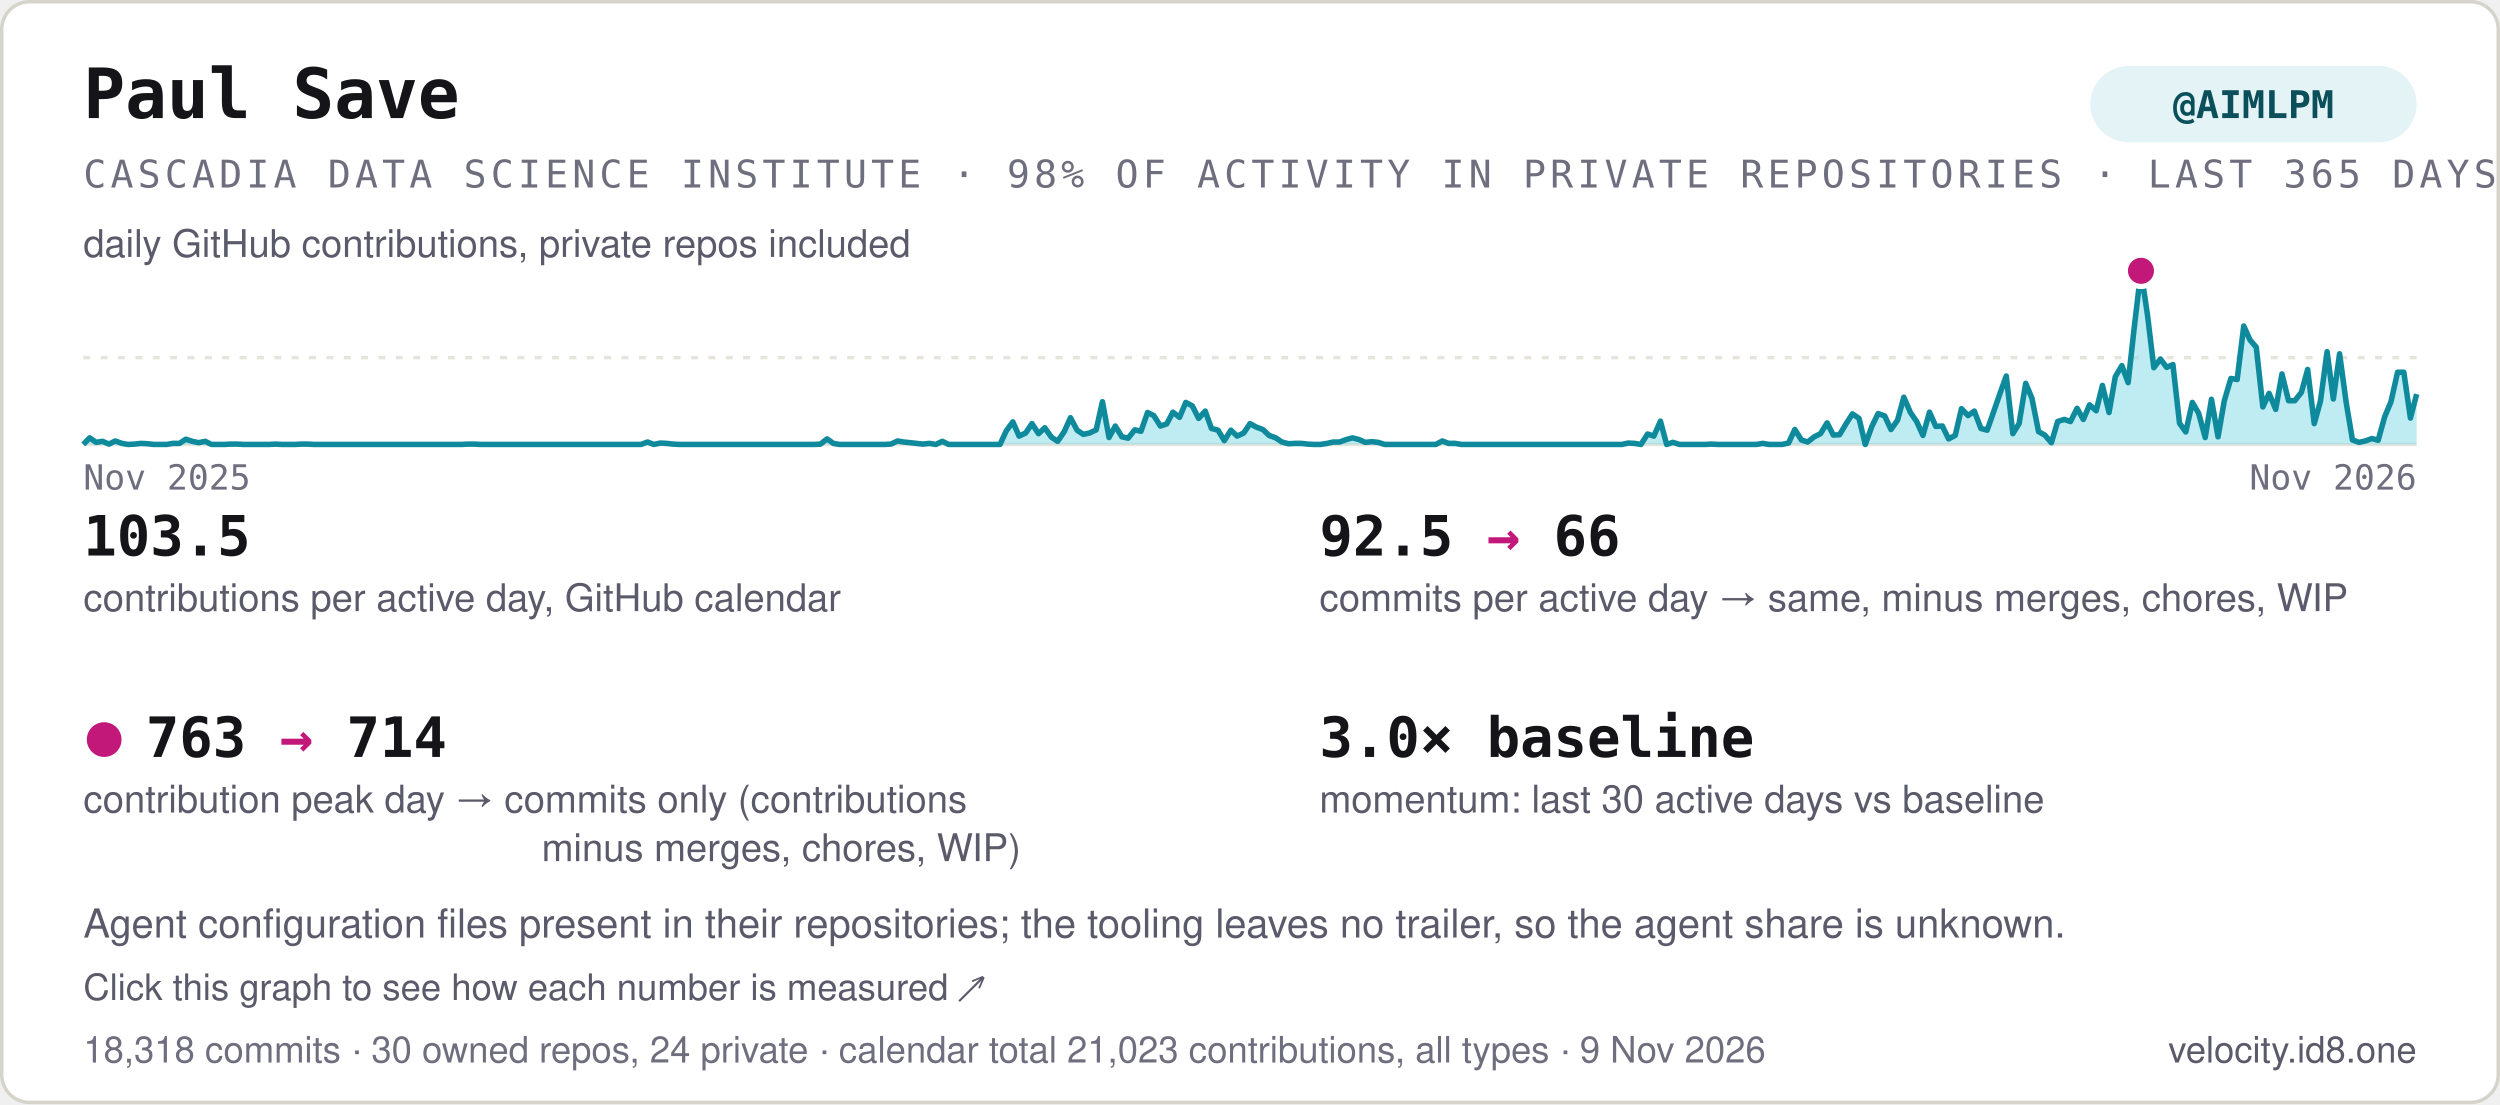
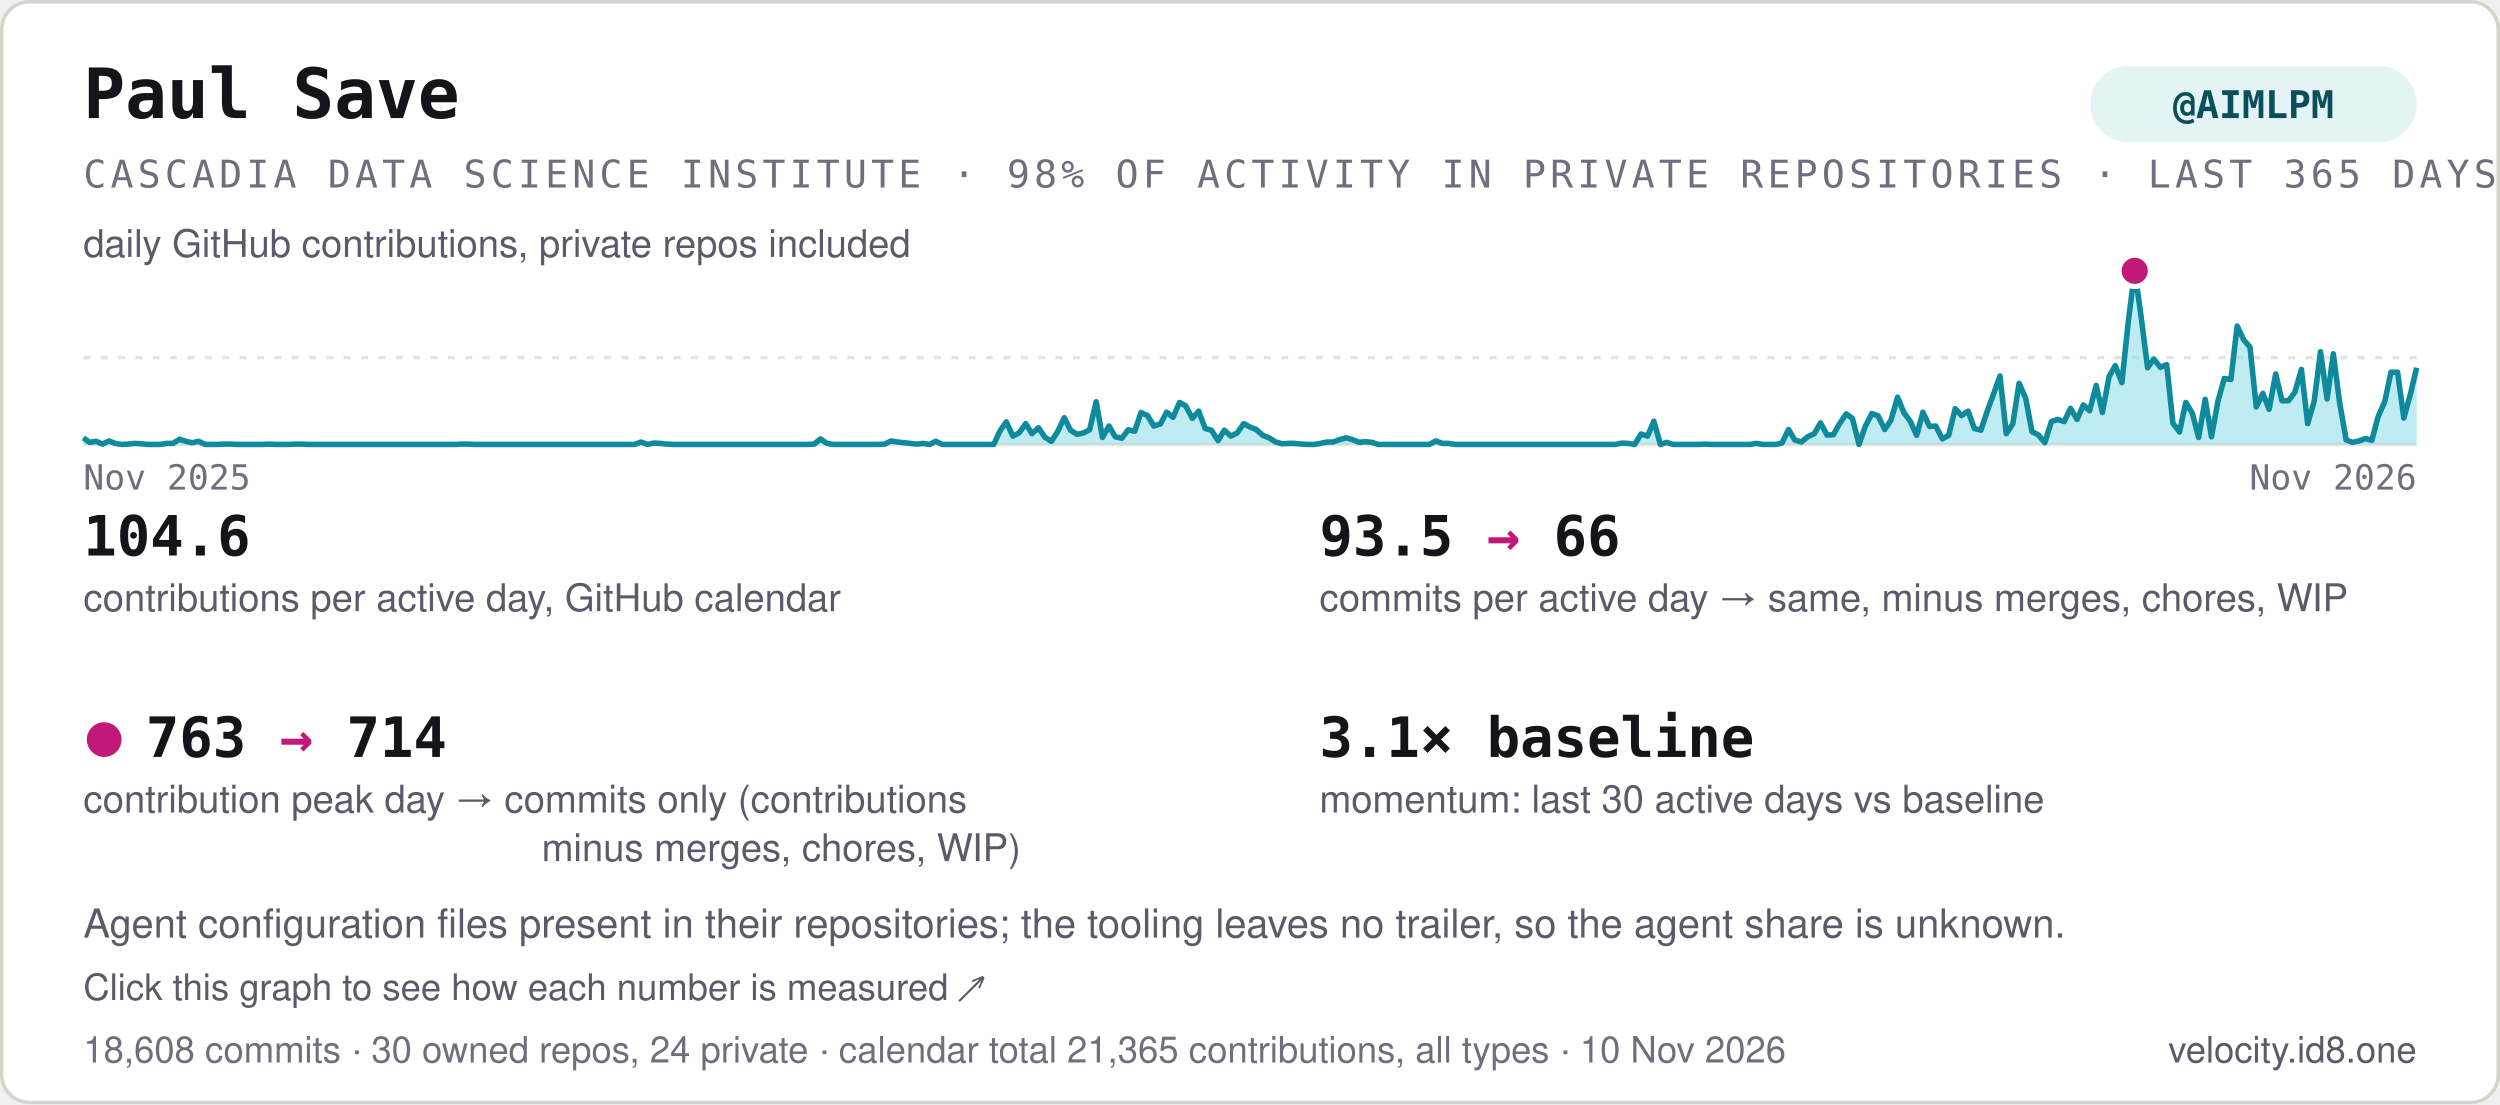
<svg xmlns="http://www.w3.org/2000/svg" width="720" height="318" viewBox="0 0 720 318" role="img" aria-label="Paul Save: Velocity Graph">
  <rect x="0.5" y="0.5" width="719" height="317" rx="8" fill="#FFFFFF" stroke="#D5D3CA" />
  <text x="24" y="34" font-family="Departure Mono, JetBrains Mono, ui-monospace, Menlo, monospace" font-size="20" font-weight="700" fill="#141419">Paul Save</text>
  <text x="24" y="54" font-family="Departure Mono, JetBrains Mono, ui-monospace, Menlo, monospace" font-size="11" letter-spacing="1.2" fill="#6E6E7E">CASCADIA DATA SCIENCE INSTITUTE · 98% OF ACTIVITY IN PRIVATE REPOSITORIES · LAST 365 DAYS</text>
  <rect x="602" y="19" width="94" height="22" rx="11" fill="#E4F3F6" />
  <text x="649" y="34" text-anchor="middle" font-family="Departure Mono, JetBrains Mono, ui-monospace, Menlo, monospace" font-size="11" font-weight="600" fill="#0A4F5A">@AIMLPM</text>
  <line x1="24" x2="696" y1="128" y2="128" stroke="#E6E4DC" />
  <line x1="24" x2="696" y1="103.0" y2="103.0" stroke="#E6E4DC" stroke-dasharray="2 3" />
-   <path d="M24.0,128.0 L25.8,126.1 L27.7,127.4 L29.5,127.1 L31.4,127.9 L33.2,127.0 L35.1,127.7 L36.9,128.0 L38.8,127.9 L40.6,127.7 L42.5,127.8 L44.3,128.0 L46.2,128.0 L48.0,128.0 L49.8,127.7 L51.7,127.7 L53.5,126.5 L55.4,127.1 L57.2,127.5 L59.1,127.1 L60.9,128.0 L62.8,128.0 L64.6,128.0 L66.5,127.9 L68.3,127.9 L70.2,128.0 L72.0,128.0 L73.8,128.0 L75.7,128.0 L77.5,128.0 L79.4,127.9 L81.2,128.0 L83.1,128.0 L84.9,128.0 L86.8,127.9 L88.6,127.9 L90.5,128.0 L92.3,128.0 L94.2,128.0 L96.0,128.0 L97.8,128.0 L99.7,128.0 L101.5,128.0 L103.4,128.0 L105.2,128.0 L107.1,128.0 L108.9,128.0 L110.8,128.0 L112.6,128.0 L114.5,128.0 L116.3,128.0 L118.2,128.0 L120.0,128.0 L121.8,128.0 L123.7,128.0 L125.5,128.0 L127.4,128.0 L129.2,128.0 L131.1,128.0 L132.9,128.0 L134.8,127.9 L136.6,127.9 L138.5,128.0 L140.3,128.0 L142.2,128.0 L144.0,128.0 L145.8,128.0 L147.7,128.0 L149.5,128.0 L151.4,128.0 L153.2,128.0 L155.1,128.0 L156.9,128.0 L158.8,128.0 L160.6,128.0 L162.5,128.0 L164.3,128.0 L166.2,128.0 L168.0,128.0 L169.8,128.0 L171.7,128.0 L173.5,128.0 L175.4,128.0 L177.2,128.0 L179.1,128.0 L180.9,128.0 L182.8,128.0 L184.6,128.0 L186.5,127.3 L188.3,128.0 L190.2,127.6 L192.0,127.7 L193.8,127.9 L195.7,128.0 L197.5,128.0 L199.4,128.0 L201.2,128.0 L203.1,128.0 L204.9,128.0 L206.8,128.0 L208.6,128.0 L210.5,128.0 L212.3,128.0 L214.2,128.0 L216.0,128.0 L217.8,128.0 L219.7,128.0 L221.5,128.0 L223.4,128.0 L225.2,128.0 L227.1,128.0 L228.9,128.0 L230.8,128.0 L232.6,128.0 L234.5,128.0 L236.3,127.9 L238.2,126.4 L240.0,127.7 L241.8,128.0 L243.7,128.0 L245.5,128.0 L247.4,128.0 L249.2,128.0 L251.1,128.0 L252.9,128.0 L254.8,128.0 L256.6,127.9 L258.5,127.0 L260.3,127.3 L262.2,127.5 L264.0,127.7 L265.8,127.9 L267.7,127.7 L269.5,128.0 L271.4,127.1 L273.2,128.0 L275.1,128.0 L276.9,128.0 L278.8,128.0 L280.6,128.0 L282.5,128.0 L284.3,128.0 L286.2,128.0 L288.0,128.0 L289.8,124.1 L291.7,121.5 L293.5,125.6 L295.4,124.7 L297.2,122.0 L299.1,124.9 L300.9,123.2 L302.8,125.9 L304.6,127.1 L306.5,124.3 L308.3,120.3 L310.2,123.9 L312.0,125.1 L313.8,124.7 L315.7,123.8 L317.5,115.7 L319.4,126.0 L321.2,122.7 L323.1,125.8 L324.9,126.2 L326.8,123.8 L328.6,124.2 L330.5,118.8 L332.3,119.7 L334.2,122.7 L336.0,122.1 L337.8,118.7 L339.7,120.2 L341.5,115.9 L343.4,116.9 L345.2,120.5 L347.1,118.4 L348.9,123.4 L350.8,123.9 L352.6,126.9 L354.5,123.9 L356.3,125.6 L358.2,124.7 L360.0,122.0 L361.8,123.0 L363.7,123.7 L365.5,125.4 L367.4,126.1 L369.2,127.3 L371.1,127.8 L372.9,127.7 L374.8,127.7 L376.6,127.9 L378.5,128.0 L380.3,128.0 L382.2,127.7 L384.0,127.3 L385.8,127.3 L387.7,126.6 L389.5,126.1 L391.4,126.6 L393.2,127.4 L395.1,127.2 L396.9,127.4 L398.8,128.0 L400.6,128.0 L402.5,128.0 L404.3,128.0 L406.2,128.0 L408.0,128.0 L409.8,128.0 L411.7,128.0 L413.5,128.0 L415.4,127.0 L417.2,127.7 L419.1,127.7 L420.9,128.0 L422.8,128.0 L424.6,128.0 L426.5,128.0 L428.3,128.0 L430.2,128.0 L432.0,128.0 L433.8,128.0 L435.7,128.0 L437.5,128.0 L439.4,128.0 L441.2,128.0 L443.1,128.0 L444.9,128.0 L446.8,128.0 L448.6,128.0 L450.5,128.0 L452.3,128.0 L454.2,128.0 L456.0,128.0 L457.8,128.0 L459.7,128.0 L461.5,128.0 L463.4,128.0 L465.2,128.0 L467.1,128.0 L468.9,127.6 L470.8,127.7 L472.6,128.0 L474.5,125.0 L476.3,125.6 L478.2,121.3 L480.0,128.0 L481.8,127.4 L483.7,128.0 L485.5,128.0 L487.4,128.0 L489.2,128.0 L491.1,128.0 L492.9,127.9 L494.8,128.0 L496.6,128.0 L498.5,128.0 L500.3,128.0 L502.2,128.0 L504.0,128.0 L505.8,128.0 L507.7,127.7 L509.5,128.0 L511.4,128.0 L513.2,128.0 L515.1,127.6 L516.9,123.7 L518.8,126.7 L520.6,127.3 L522.5,125.8 L524.3,124.9 L526.2,121.8 L528.0,125.3 L529.8,125.2 L531.7,122.0 L533.5,119.2 L535.4,120.5 L537.2,128.0 L539.1,122.8 L540.9,119.1 L542.8,119.8 L544.6,123.7 L546.5,121.0 L548.3,114.4 L550.2,118.8 L552.0,121.4 L553.8,125.4 L555.7,118.7 L557.5,122.8 L559.4,122.7 L561.2,126.4 L563.1,125.4 L564.9,117.7 L566.8,119.7 L568.6,118.4 L570.5,123.4 L572.3,123.9 L574.2,118.5 L576.0,113.3 L577.8,108.3 L579.7,124.9 L581.5,122.0 L583.4,110.4 L585.2,114.7 L587.1,124.3 L588.9,125.3 L590.8,127.5 L592.6,121.4 L594.5,120.8 L596.3,121.4 L598.2,117.6 L600.0,120.8 L601.8,116.6 L603.7,118.3 L605.5,111.0 L607.4,118.8 L609.2,108.5 L611.1,105.3 L612.9,110.2 L614.8,93.1 L616.6,78.0 L618.5,90.9 L620.3,105.9 L622.2,103.4 L624.0,105.8 L625.8,105.0 L627.7,121.9 L629.5,124.4 L631.4,115.9 L633.2,119.0 L635.1,126.0 L636.9,115.0 L638.8,125.8 L640.6,115.4 L642.5,109.0 L644.3,109.3 L646.2,93.9 L648.0,97.9 L649.8,100.0 L651.7,117.2 L653.5,113.3 L655.4,117.9 L657.2,107.7 L659.1,115.4 L660.9,115.4 L662.8,113.0 L664.6,106.4 L666.5,122.0 L668.3,115.5 L670.2,101.3 L672.0,114.9 L673.8,101.9 L675.7,115.9 L677.5,126.7 L679.4,127.4 L681.2,127.0 L683.1,126.3 L684.9,126.8 L686.8,120.0 L688.6,115.7 L690.5,107.2 L692.3,107.2 L694.2,120.4 L696.0,113.5 L696.0,128 L24,128 Z" fill="#8ADCE8" fill-opacity="0.55" />
-   <path d="M24.0,128.0 L25.8,126.1 L27.7,127.4 L29.5,127.1 L31.4,127.9 L33.2,127.0 L35.1,127.7 L36.9,128.0 L38.8,127.9 L40.6,127.7 L42.5,127.8 L44.3,128.0 L46.2,128.0 L48.0,128.0 L49.8,127.7 L51.7,127.7 L53.5,126.5 L55.4,127.1 L57.2,127.5 L59.1,127.1 L60.9,128.0 L62.8,128.0 L64.6,128.0 L66.5,127.9 L68.3,127.9 L70.2,128.0 L72.0,128.0 L73.8,128.0 L75.7,128.0 L77.5,128.0 L79.4,127.9 L81.2,128.0 L83.1,128.0 L84.9,128.0 L86.8,127.9 L88.6,127.9 L90.5,128.0 L92.3,128.0 L94.2,128.0 L96.0,128.0 L97.8,128.0 L99.7,128.0 L101.5,128.0 L103.4,128.0 L105.2,128.0 L107.1,128.0 L108.9,128.0 L110.8,128.0 L112.6,128.0 L114.5,128.0 L116.3,128.0 L118.2,128.0 L120.0,128.0 L121.8,128.0 L123.7,128.0 L125.5,128.0 L127.4,128.0 L129.2,128.0 L131.1,128.0 L132.9,128.0 L134.8,127.9 L136.6,127.9 L138.5,128.0 L140.3,128.0 L142.2,128.0 L144.0,128.0 L145.8,128.0 L147.7,128.0 L149.5,128.0 L151.4,128.0 L153.2,128.0 L155.1,128.0 L156.9,128.0 L158.8,128.0 L160.6,128.0 L162.5,128.0 L164.3,128.0 L166.2,128.0 L168.0,128.0 L169.8,128.0 L171.7,128.0 L173.5,128.0 L175.4,128.0 L177.2,128.0 L179.1,128.0 L180.9,128.0 L182.8,128.0 L184.6,128.0 L186.5,127.3 L188.3,128.0 L190.2,127.6 L192.0,127.7 L193.8,127.9 L195.7,128.0 L197.5,128.0 L199.4,128.0 L201.2,128.0 L203.1,128.0 L204.9,128.0 L206.8,128.0 L208.6,128.0 L210.5,128.0 L212.3,128.0 L214.2,128.0 L216.0,128.0 L217.8,128.0 L219.7,128.0 L221.5,128.0 L223.4,128.0 L225.2,128.0 L227.1,128.0 L228.9,128.0 L230.8,128.0 L232.6,128.0 L234.5,128.0 L236.3,127.9 L238.2,126.4 L240.0,127.7 L241.8,128.0 L243.7,128.0 L245.5,128.0 L247.4,128.0 L249.2,128.0 L251.1,128.0 L252.9,128.0 L254.8,128.0 L256.6,127.9 L258.5,127.0 L260.3,127.3 L262.2,127.5 L264.0,127.7 L265.8,127.9 L267.7,127.7 L269.5,128.0 L271.4,127.1 L273.2,128.0 L275.1,128.0 L276.9,128.0 L278.8,128.0 L280.6,128.0 L282.5,128.0 L284.3,128.0 L286.2,128.0 L288.0,128.0 L289.8,124.1 L291.7,121.5 L293.5,125.6 L295.4,124.7 L297.2,122.0 L299.1,124.9 L300.9,123.2 L302.8,125.9 L304.6,127.1 L306.5,124.3 L308.3,120.3 L310.2,123.9 L312.0,125.1 L313.8,124.7 L315.7,123.8 L317.5,115.7 L319.4,126.0 L321.2,122.7 L323.1,125.8 L324.9,126.2 L326.8,123.8 L328.6,124.2 L330.5,118.8 L332.3,119.7 L334.2,122.7 L336.0,122.1 L337.8,118.7 L339.7,120.2 L341.5,115.9 L343.4,116.9 L345.2,120.5 L347.1,118.4 L348.9,123.4 L350.8,123.9 L352.6,126.9 L354.5,123.9 L356.3,125.6 L358.2,124.7 L360.0,122.0 L361.8,123.0 L363.7,123.7 L365.5,125.4 L367.4,126.1 L369.2,127.3 L371.1,127.8 L372.9,127.7 L374.8,127.7 L376.6,127.9 L378.5,128.0 L380.3,128.0 L382.2,127.7 L384.0,127.3 L385.8,127.3 L387.7,126.6 L389.5,126.1 L391.4,126.6 L393.2,127.4 L395.1,127.2 L396.9,127.4 L398.8,128.0 L400.6,128.0 L402.5,128.0 L404.3,128.0 L406.2,128.0 L408.0,128.0 L409.8,128.0 L411.7,128.0 L413.5,128.0 L415.4,127.0 L417.2,127.7 L419.1,127.7 L420.9,128.0 L422.8,128.0 L424.6,128.0 L426.5,128.0 L428.3,128.0 L430.2,128.0 L432.0,128.0 L433.8,128.0 L435.7,128.0 L437.5,128.0 L439.4,128.0 L441.2,128.0 L443.1,128.0 L444.9,128.0 L446.8,128.0 L448.6,128.0 L450.5,128.0 L452.3,128.0 L454.2,128.0 L456.0,128.0 L457.8,128.0 L459.7,128.0 L461.5,128.0 L463.4,128.0 L465.2,128.0 L467.1,128.0 L468.9,127.6 L470.8,127.7 L472.6,128.0 L474.5,125.0 L476.3,125.6 L478.2,121.3 L480.0,128.0 L481.8,127.4 L483.7,128.0 L485.5,128.0 L487.4,128.0 L489.2,128.0 L491.1,128.0 L492.9,127.9 L494.8,128.0 L496.6,128.0 L498.5,128.0 L500.3,128.0 L502.2,128.0 L504.0,128.0 L505.8,128.0 L507.7,127.7 L509.5,128.0 L511.4,128.0 L513.2,128.0 L515.1,127.6 L516.9,123.7 L518.8,126.7 L520.6,127.3 L522.5,125.8 L524.3,124.9 L526.2,121.8 L528.0,125.3 L529.8,125.2 L531.7,122.0 L533.5,119.2 L535.4,120.5 L537.2,128.0 L539.1,122.8 L540.9,119.1 L542.8,119.8 L544.6,123.7 L546.5,121.0 L548.3,114.4 L550.2,118.8 L552.0,121.4 L553.8,125.4 L555.7,118.7 L557.5,122.8 L559.4,122.7 L561.2,126.4 L563.1,125.4 L564.9,117.7 L566.8,119.7 L568.6,118.4 L570.5,123.4 L572.3,123.9 L574.2,118.5 L576.0,113.3 L577.8,108.3 L579.7,124.9 L581.5,122.0 L583.4,110.4 L585.2,114.7 L587.1,124.3 L588.9,125.3 L590.8,127.5 L592.6,121.4 L594.5,120.8 L596.3,121.4 L598.2,117.6 L600.0,120.8 L601.8,116.6 L603.7,118.3 L605.5,111.0 L607.4,118.8 L609.2,108.5 L611.1,105.3 L612.9,110.2 L614.8,93.1 L616.6,78.0 L618.5,90.9 L620.3,105.9 L622.2,103.4 L624.0,105.8 L625.8,105.0 L627.7,121.9 L629.5,124.4 L631.4,115.9 L633.2,119.0 L635.1,126.0 L636.9,115.0 L638.8,125.8 L640.6,115.4 L642.5,109.0 L644.3,109.3 L646.2,93.9 L648.0,97.9 L649.8,100.0 L651.7,117.2 L653.5,113.3 L655.4,117.9 L657.2,107.7 L659.1,115.4 L660.9,115.4 L662.8,113.0 L664.6,106.4 L666.5,122.0 L668.3,115.5 L670.2,101.3 L672.0,114.9 L673.8,101.9 L675.7,115.9 L677.5,126.7 L679.4,127.4 L681.2,127.0 L683.1,126.3 L684.9,126.8 L686.8,120.0 L688.6,115.7 L690.5,107.2 L692.3,107.2 L694.2,120.4 L696.0,113.5" fill="none" stroke="#0F8A9C" stroke-width="1.6" stroke-linejoin="round" />
-   <circle cx="616.6" cy="78.0" r="4.5" fill="#C2187A" stroke="#FFFFFF" stroke-width="1.5" />
+   <path d="M24.0,126.1 L25.8,127.4 L27.7,127.1 L29.5,127.9 L31.4,127.0 L33.2,127.7 L35.1,128.0 L36.9,127.9 L38.8,127.7 L40.6,127.8 L42.5,128.0 L44.3,128.0 L46.2,128.0 L48.0,127.7 L49.8,127.7 L51.7,126.5 L53.5,127.1 L55.4,127.5 L57.2,127.1 L59.1,128.0 L60.9,128.0 L62.8,128.0 L64.6,127.9 L66.5,127.9 L68.3,128.0 L70.2,128.0 L72.0,128.0 L73.8,128.0 L75.7,128.0 L77.5,127.9 L79.4,128.0 L81.2,128.0 L83.1,128.0 L84.9,127.9 L86.8,127.9 L88.6,128.0 L90.5,128.0 L92.3,128.0 L94.2,128.0 L96.0,128.0 L97.8,128.0 L99.7,128.0 L101.5,128.0 L103.4,128.0 L105.2,128.0 L107.1,128.0 L108.9,128.0 L110.8,128.0 L112.6,128.0 L114.5,128.0 L116.3,128.0 L118.2,128.0 L120.0,128.0 L121.8,128.0 L123.7,128.0 L125.5,128.0 L127.4,128.0 L129.2,128.0 L131.1,128.0 L132.9,127.9 L134.8,127.9 L136.6,128.0 L138.5,128.0 L140.3,128.0 L142.2,128.0 L144.0,128.0 L145.8,128.0 L147.7,128.0 L149.5,128.0 L151.4,128.0 L153.2,128.0 L155.1,128.0 L156.9,128.0 L158.8,128.0 L160.6,128.0 L162.5,128.0 L164.3,128.0 L166.2,128.0 L168.0,128.0 L169.8,128.0 L171.7,128.0 L173.5,128.0 L175.4,128.0 L177.2,128.0 L179.1,128.0 L180.9,128.0 L182.8,128.0 L184.6,127.3 L186.5,128.0 L188.3,127.6 L190.2,127.7 L192.0,127.9 L193.8,128.0 L195.7,128.0 L197.5,128.0 L199.4,128.0 L201.2,128.0 L203.1,128.0 L204.9,128.0 L206.8,128.0 L208.6,128.0 L210.5,128.0 L212.3,128.0 L214.2,128.0 L216.0,128.0 L217.8,128.0 L219.7,128.0 L221.5,128.0 L223.4,128.0 L225.2,128.0 L227.1,128.0 L228.9,128.0 L230.8,128.0 L232.6,128.0 L234.5,127.9 L236.3,126.4 L238.2,127.7 L240.0,128.0 L241.8,128.0 L243.7,128.0 L245.5,128.0 L247.4,128.0 L249.2,128.0 L251.1,128.0 L252.9,128.0 L254.8,127.9 L256.6,127.0 L258.5,127.3 L260.3,127.5 L262.2,127.7 L264.0,127.9 L265.8,127.7 L267.7,128.0 L269.5,127.1 L271.4,128.0 L273.2,128.0 L275.1,128.0 L276.9,128.0 L278.8,128.0 L280.6,128.0 L282.5,128.0 L284.3,128.0 L286.2,128.0 L288.0,124.1 L289.8,121.5 L291.7,125.6 L293.5,124.7 L295.4,122.0 L297.2,124.9 L299.1,123.2 L300.9,125.9 L302.8,127.1 L304.6,124.3 L306.5,120.3 L308.3,123.9 L310.2,125.1 L312.0,124.7 L313.8,123.8 L315.7,115.7 L317.5,126.0 L319.4,122.7 L321.2,125.8 L323.1,126.2 L324.9,123.8 L326.8,124.2 L328.6,118.8 L330.5,119.7 L332.3,122.7 L334.2,122.1 L336.0,118.7 L337.8,120.2 L339.7,115.9 L341.5,116.9 L343.4,120.5 L345.2,118.4 L347.1,123.4 L348.9,123.9 L350.8,126.9 L352.6,123.9 L354.5,125.6 L356.3,124.7 L358.2,122.0 L360.0,123.0 L361.8,123.7 L363.7,125.4 L365.5,126.1 L367.4,127.3 L369.2,127.8 L371.1,127.7 L372.9,127.7 L374.8,127.9 L376.6,128.0 L378.5,128.0 L380.3,127.7 L382.2,127.3 L384.0,127.3 L385.8,126.6 L387.7,126.1 L389.5,126.6 L391.4,127.4 L393.2,127.2 L395.1,127.4 L396.9,128.0 L398.8,128.0 L400.6,128.0 L402.5,128.0 L404.3,128.0 L406.2,128.0 L408.0,128.0 L409.8,128.0 L411.7,128.0 L413.5,127.0 L415.4,127.7 L417.2,127.7 L419.1,128.0 L420.9,128.0 L422.8,128.0 L424.6,128.0 L426.5,128.0 L428.3,128.0 L430.2,128.0 L432.0,128.0 L433.8,128.0 L435.7,128.0 L437.5,128.0 L439.4,128.0 L441.2,128.0 L443.1,128.0 L444.9,128.0 L446.8,128.0 L448.6,128.0 L450.5,128.0 L452.3,128.0 L454.2,128.0 L456.0,128.0 L457.8,128.0 L459.7,128.0 L461.5,128.0 L463.4,128.0 L465.2,128.0 L467.1,127.6 L468.9,127.7 L470.8,128.0 L472.6,125.0 L474.5,125.6 L476.3,121.3 L478.2,128.0 L480.0,127.4 L481.8,128.0 L483.7,128.0 L485.5,128.0 L487.4,128.0 L489.2,128.0 L491.1,127.9 L492.9,128.0 L494.8,128.0 L496.6,128.0 L498.5,128.0 L500.3,128.0 L502.2,128.0 L504.0,128.0 L505.8,127.7 L507.7,128.0 L509.5,128.0 L511.4,128.0 L513.2,127.6 L515.1,123.7 L516.9,126.7 L518.8,127.3 L520.6,125.8 L522.5,124.9 L524.3,121.8 L526.2,125.3 L528.0,125.2 L529.8,122.0 L531.7,119.2 L533.5,120.5 L535.4,128.0 L537.2,122.8 L539.1,119.1 L540.9,119.8 L542.8,123.7 L544.6,121.0 L546.5,114.4 L548.3,118.8 L550.2,121.4 L552.0,125.4 L553.8,118.7 L555.7,122.8 L557.5,122.7 L559.4,126.4 L561.2,125.4 L563.1,117.7 L564.9,119.7 L566.8,118.4 L568.6,123.4 L570.5,123.9 L572.3,118.5 L574.2,113.3 L576.0,108.3 L577.8,124.9 L579.7,122.0 L581.5,110.4 L583.4,114.7 L585.2,124.3 L587.1,125.3 L588.9,127.5 L590.8,121.4 L592.6,120.8 L594.5,121.4 L596.3,117.6 L598.2,120.8 L600.0,116.6 L601.8,118.3 L603.7,111.0 L605.5,118.8 L607.4,108.5 L609.2,105.3 L611.1,110.2 L612.9,93.1 L614.8,78.0 L616.6,90.9 L618.5,105.9 L620.3,103.4 L622.2,105.8 L624.0,105.0 L625.8,121.9 L627.7,124.4 L629.5,115.9 L631.4,119.0 L633.2,126.0 L635.1,115.0 L636.9,125.8 L638.8,115.4 L640.6,109.0 L642.5,109.3 L644.3,93.9 L646.2,97.9 L648.0,100.0 L649.8,117.2 L651.7,113.3 L653.5,117.9 L655.4,107.7 L657.2,115.4 L659.1,115.4 L660.9,113.0 L662.8,106.4 L664.6,122.0 L666.5,115.5 L668.3,101.3 L670.2,114.9 L672.0,101.9 L673.8,115.9 L675.7,126.7 L677.5,127.4 L679.4,127.0 L681.2,126.3 L683.1,126.8 L684.9,120.0 L686.8,115.7 L688.6,107.2 L690.5,107.2 L692.3,120.4 L694.2,113.5 L696.0,105.9 L696.0,128 L24,128 Z" fill="#8ADCE8" fill-opacity="0.55" />
+   <path d="M24.0,126.1 L25.8,127.4 L27.7,127.1 L29.5,127.9 L31.4,127.0 L33.2,127.7 L35.1,128.0 L36.9,127.9 L38.8,127.7 L40.6,127.8 L42.5,128.0 L44.3,128.0 L46.2,128.0 L48.0,127.7 L49.8,127.7 L51.7,126.5 L53.5,127.1 L55.4,127.5 L57.2,127.1 L59.1,128.0 L60.9,128.0 L62.8,128.0 L64.6,127.9 L66.5,127.9 L68.3,128.0 L70.2,128.0 L72.0,128.0 L73.8,128.0 L75.7,128.0 L77.5,127.9 L79.4,128.0 L81.2,128.0 L83.1,128.0 L84.9,127.9 L86.8,127.9 L88.6,128.0 L90.5,128.0 L92.3,128.0 L94.2,128.0 L96.0,128.0 L97.8,128.0 L99.7,128.0 L101.5,128.0 L103.4,128.0 L105.2,128.0 L107.1,128.0 L108.9,128.0 L110.8,128.0 L112.6,128.0 L114.5,128.0 L116.3,128.0 L118.2,128.0 L120.0,128.0 L121.8,128.0 L123.7,128.0 L125.5,128.0 L127.4,128.0 L129.2,128.0 L131.1,128.0 L132.9,127.9 L134.8,127.9 L136.6,128.0 L138.5,128.0 L140.3,128.0 L142.2,128.0 L144.0,128.0 L145.8,128.0 L147.7,128.0 L149.5,128.0 L151.4,128.0 L153.2,128.0 L155.1,128.0 L156.9,128.0 L158.8,128.0 L160.6,128.0 L162.5,128.0 L164.3,128.0 L166.2,128.0 L168.0,128.0 L169.8,128.0 L171.7,128.0 L173.5,128.0 L175.4,128.0 L177.2,128.0 L179.1,128.0 L180.9,128.0 L182.8,128.0 L184.6,127.3 L186.5,128.0 L188.3,127.6 L190.2,127.7 L192.0,127.9 L193.8,128.0 L195.7,128.0 L197.5,128.0 L199.4,128.0 L201.2,128.0 L203.1,128.0 L204.9,128.0 L206.8,128.0 L208.6,128.0 L210.5,128.0 L212.3,128.0 L214.2,128.0 L216.0,128.0 L217.8,128.0 L219.7,128.0 L221.5,128.0 L223.4,128.0 L225.2,128.0 L227.1,128.0 L228.9,128.0 L230.8,128.0 L232.6,128.0 L234.5,127.9 L236.3,126.4 L238.2,127.7 L240.0,128.0 L241.8,128.0 L243.7,128.0 L245.5,128.0 L247.4,128.0 L249.2,128.0 L251.1,128.0 L252.9,128.0 L254.8,127.9 L256.6,127.0 L258.5,127.3 L260.3,127.5 L262.2,127.7 L264.0,127.9 L265.8,127.7 L267.7,128.0 L269.5,127.1 L271.4,128.0 L273.2,128.0 L275.1,128.0 L276.9,128.0 L278.8,128.0 L280.6,128.0 L282.5,128.0 L284.3,128.0 L286.2,128.0 L288.0,124.1 L289.8,121.5 L291.7,125.6 L293.5,124.7 L295.4,122.0 L297.2,124.9 L299.1,123.2 L300.9,125.9 L302.8,127.1 L304.6,124.3 L306.5,120.3 L308.3,123.9 L310.2,125.1 L312.0,124.7 L313.8,123.8 L315.7,115.7 L317.5,126.0 L319.4,122.7 L321.2,125.8 L323.1,126.2 L324.9,123.8 L326.8,124.2 L328.6,118.8 L330.5,119.7 L332.3,122.7 L334.2,122.1 L336.0,118.7 L337.8,120.2 L339.7,115.9 L341.5,116.9 L343.4,120.5 L345.2,118.4 L347.1,123.4 L348.9,123.9 L350.8,126.9 L352.6,123.9 L354.5,125.6 L356.3,124.7 L358.2,122.0 L360.0,123.0 L361.8,123.7 L363.7,125.4 L365.5,126.1 L367.4,127.3 L369.2,127.8 L371.1,127.7 L372.9,127.7 L374.8,127.9 L376.6,128.0 L378.5,128.0 L380.3,127.7 L382.2,127.3 L384.0,127.3 L385.8,126.6 L387.7,126.1 L389.5,126.6 L391.4,127.4 L393.2,127.2 L395.1,127.4 L396.9,128.0 L398.8,128.0 L400.6,128.0 L402.5,128.0 L404.3,128.0 L406.2,128.0 L408.0,128.0 L409.8,128.0 L411.7,128.0 L413.5,127.0 L415.4,127.7 L417.2,127.7 L419.1,128.0 L420.9,128.0 L422.8,128.0 L424.6,128.0 L426.5,128.0 L428.3,128.0 L430.2,128.0 L432.0,128.0 L433.8,128.0 L435.7,128.0 L437.5,128.0 L439.4,128.0 L441.2,128.0 L443.1,128.0 L444.9,128.0 L446.8,128.0 L448.6,128.0 L450.5,128.0 L452.3,128.0 L454.2,128.0 L456.0,128.0 L457.8,128.0 L459.7,128.0 L461.5,128.0 L463.4,128.0 L465.2,128.0 L467.1,127.6 L468.9,127.7 L470.8,128.0 L472.6,125.0 L474.5,125.6 L476.3,121.3 L478.2,128.0 L480.0,127.4 L481.8,128.0 L483.7,128.0 L485.5,128.0 L487.4,128.0 L489.2,128.0 L491.1,127.9 L492.9,128.0 L494.8,128.0 L496.6,128.0 L498.5,128.0 L500.3,128.0 L502.2,128.0 L504.0,128.0 L505.8,127.7 L507.7,128.0 L509.5,128.0 L511.4,128.0 L513.2,127.6 L515.1,123.7 L516.9,126.7 L518.8,127.3 L520.6,125.8 L522.5,124.9 L524.3,121.8 L526.2,125.3 L528.0,125.2 L529.8,122.0 L531.7,119.2 L533.5,120.5 L535.4,128.0 L537.2,122.8 L539.1,119.1 L540.9,119.8 L542.8,123.7 L544.6,121.0 L546.5,114.4 L548.3,118.8 L550.2,121.4 L552.0,125.4 L553.8,118.7 L555.7,122.8 L557.5,122.7 L559.4,126.4 L561.2,125.4 L563.1,117.7 L564.9,119.7 L566.8,118.4 L568.6,123.4 L570.5,123.9 L572.3,118.5 L574.2,113.3 L576.0,108.3 L577.8,124.9 L579.7,122.0 L581.5,110.4 L583.4,114.7 L585.2,124.3 L587.1,125.3 L588.9,127.5 L590.8,121.4 L592.6,120.8 L594.5,121.4 L596.3,117.6 L598.2,120.8 L600.0,116.6 L601.8,118.3 L603.7,111.0 L605.5,118.8 L607.4,108.5 L609.2,105.3 L611.1,110.2 L612.9,93.1 L614.8,78.0 L616.6,90.9 L618.5,105.9 L620.3,103.4 L622.2,105.8 L624.0,105.0 L625.8,121.9 L627.7,124.4 L629.5,115.9 L631.4,119.0 L633.2,126.0 L635.1,115.0 L636.9,125.8 L638.8,115.4 L640.6,109.0 L642.5,109.3 L644.3,93.9 L646.2,97.9 L648.0,100.0 L649.8,117.2 L651.7,113.3 L653.5,117.9 L655.4,107.7 L657.2,115.4 L659.1,115.4 L660.9,113.0 L662.8,106.4 L664.6,122.0 L666.5,115.5 L668.3,101.3 L670.2,114.9 L672.0,101.9 L673.8,115.9 L675.7,126.7 L677.5,127.4 L679.4,127.0 L681.2,126.3 L683.1,126.8 L684.9,120.0 L686.8,115.7 L688.6,107.2 L690.5,107.2 L692.3,120.4 L694.2,113.5 L696.0,105.9" fill="none" stroke="#0F8A9C" stroke-width="1.6" stroke-linejoin="round" />
+   <circle cx="614.8" cy="78.0" r="4.5" fill="#C2187A" stroke="#FFFFFF" stroke-width="1.5" />
  <text x="24" y="141" font-family="Departure Mono, JetBrains Mono, ui-monospace, Menlo, monospace" font-size="10" fill="#6E6E7E">Nov 2025</text>
  <text x="696" y="141" text-anchor="end" font-family="Departure Mono, JetBrains Mono, ui-monospace, Menlo, monospace" font-size="10" fill="#6E6E7E">Nov 2026</text>
  <text x="24" y="74" font-family="-apple-system, BlinkMacSystemFont, 'Segoe UI', Helvetica, Arial, sans-serif" font-size="11" fill="#5A5A6A">daily GitHub contributions, private repos included</text>
-   <text x="24" y="160" font-family="Departure Mono, JetBrains Mono, ui-monospace, Menlo, monospace" font-size="16" font-weight="600" fill="#141419">103.5</text>
+   <text x="24" y="160" font-family="Departure Mono, JetBrains Mono, ui-monospace, Menlo, monospace" font-size="16" font-weight="600" fill="#141419">104.6</text>
  <text x="24" y="176" font-family="-apple-system, BlinkMacSystemFont, 'Segoe UI', Helvetica, Arial, sans-serif" font-size="11" fill="#5A5A6A">contributions per active day, GitHub calendar</text>
-   <text x="380" y="160" font-family="Departure Mono, JetBrains Mono, ui-monospace, Menlo, monospace" font-size="16" font-weight="600" fill="#141419">92.5 <tspan fill="#C2187A">→</tspan> 66</text>
+   <text x="380" y="160" font-family="Departure Mono, JetBrains Mono, ui-monospace, Menlo, monospace" font-size="16" font-weight="600" fill="#141419">93.5 <tspan fill="#C2187A">→</tspan> 66</text>
  <text x="380" y="176" font-family="-apple-system, BlinkMacSystemFont, 'Segoe UI', Helvetica, Arial, sans-serif" font-size="11" fill="#5A5A6A">commits per active day → same, minus merges, chores, WIP</text>
  <circle cx="30" cy="213" r="5" fill="#C2187A" />
  <text x="42" y="218" font-family="Departure Mono, JetBrains Mono, ui-monospace, Menlo, monospace" font-size="16" font-weight="600" fill="#141419">763 <tspan fill="#C2187A">→</tspan> 714</text>
  <text x="24" y="234" font-family="-apple-system, BlinkMacSystemFont, 'Segoe UI', Helvetica, Arial, sans-serif" font-size="11" fill="#5A5A6A">contribution peak day → commits only (contributions</text>
  <text x="156" y="248" font-family="-apple-system, BlinkMacSystemFont, 'Segoe UI', Helvetica, Arial, sans-serif" font-size="11" fill="#5A5A6A">minus merges, chores, WIP)</text>
-   <text x="380" y="218" font-family="Departure Mono, JetBrains Mono, ui-monospace, Menlo, monospace" font-size="16" font-weight="600" fill="#141419">3.0× baseline</text>
+   <text x="380" y="218" font-family="Departure Mono, JetBrains Mono, ui-monospace, Menlo, monospace" font-size="16" font-weight="600" fill="#141419">3.1× baseline</text>
  <text x="380" y="234" font-family="-apple-system, BlinkMacSystemFont, 'Segoe UI', Helvetica, Arial, sans-serif" font-size="11" fill="#5A5A6A">momentum: last 30 active days vs baseline</text>
  <text x="24" y="270" font-family="-apple-system, BlinkMacSystemFont, 'Segoe UI', Helvetica, Arial, sans-serif" font-size="11.5" fill="#5A5A6A">Agent configuration files present in their repositories; the tooling leaves no trailer, so the agent share is unknown.</text>
  <text x="24" y="288" font-family="-apple-system, BlinkMacSystemFont, 'Segoe UI', Helvetica, Arial, sans-serif" font-size="10.5" fill="#5A5A6A">Click this graph to see how each number is measured ↗</text>
-   <text x="24" y="306" font-family="-apple-system, BlinkMacSystemFont, 'Segoe UI', Helvetica, Arial, sans-serif" font-size="10.5" fill="#6E6E7E">18,318 commits · 30 owned repos, 24 private · calendar total 21,023 contributions, all types · 9 Nov 2026</text>
+   <text x="24" y="306" font-family="-apple-system, BlinkMacSystemFont, 'Segoe UI', Helvetica, Arial, sans-serif" font-size="10.5" fill="#6E6E7E">18,608 commits · 30 owned repos, 24 private · calendar total 21,365 contributions, all types · 10 Nov 2026</text>
  <text x="696" y="306" text-anchor="end" font-family="-apple-system, BlinkMacSystemFont, 'Segoe UI', Helvetica, Arial, sans-serif" font-size="10.5" fill="#5A5A6A">velocity.id8.one</text>
</svg>
